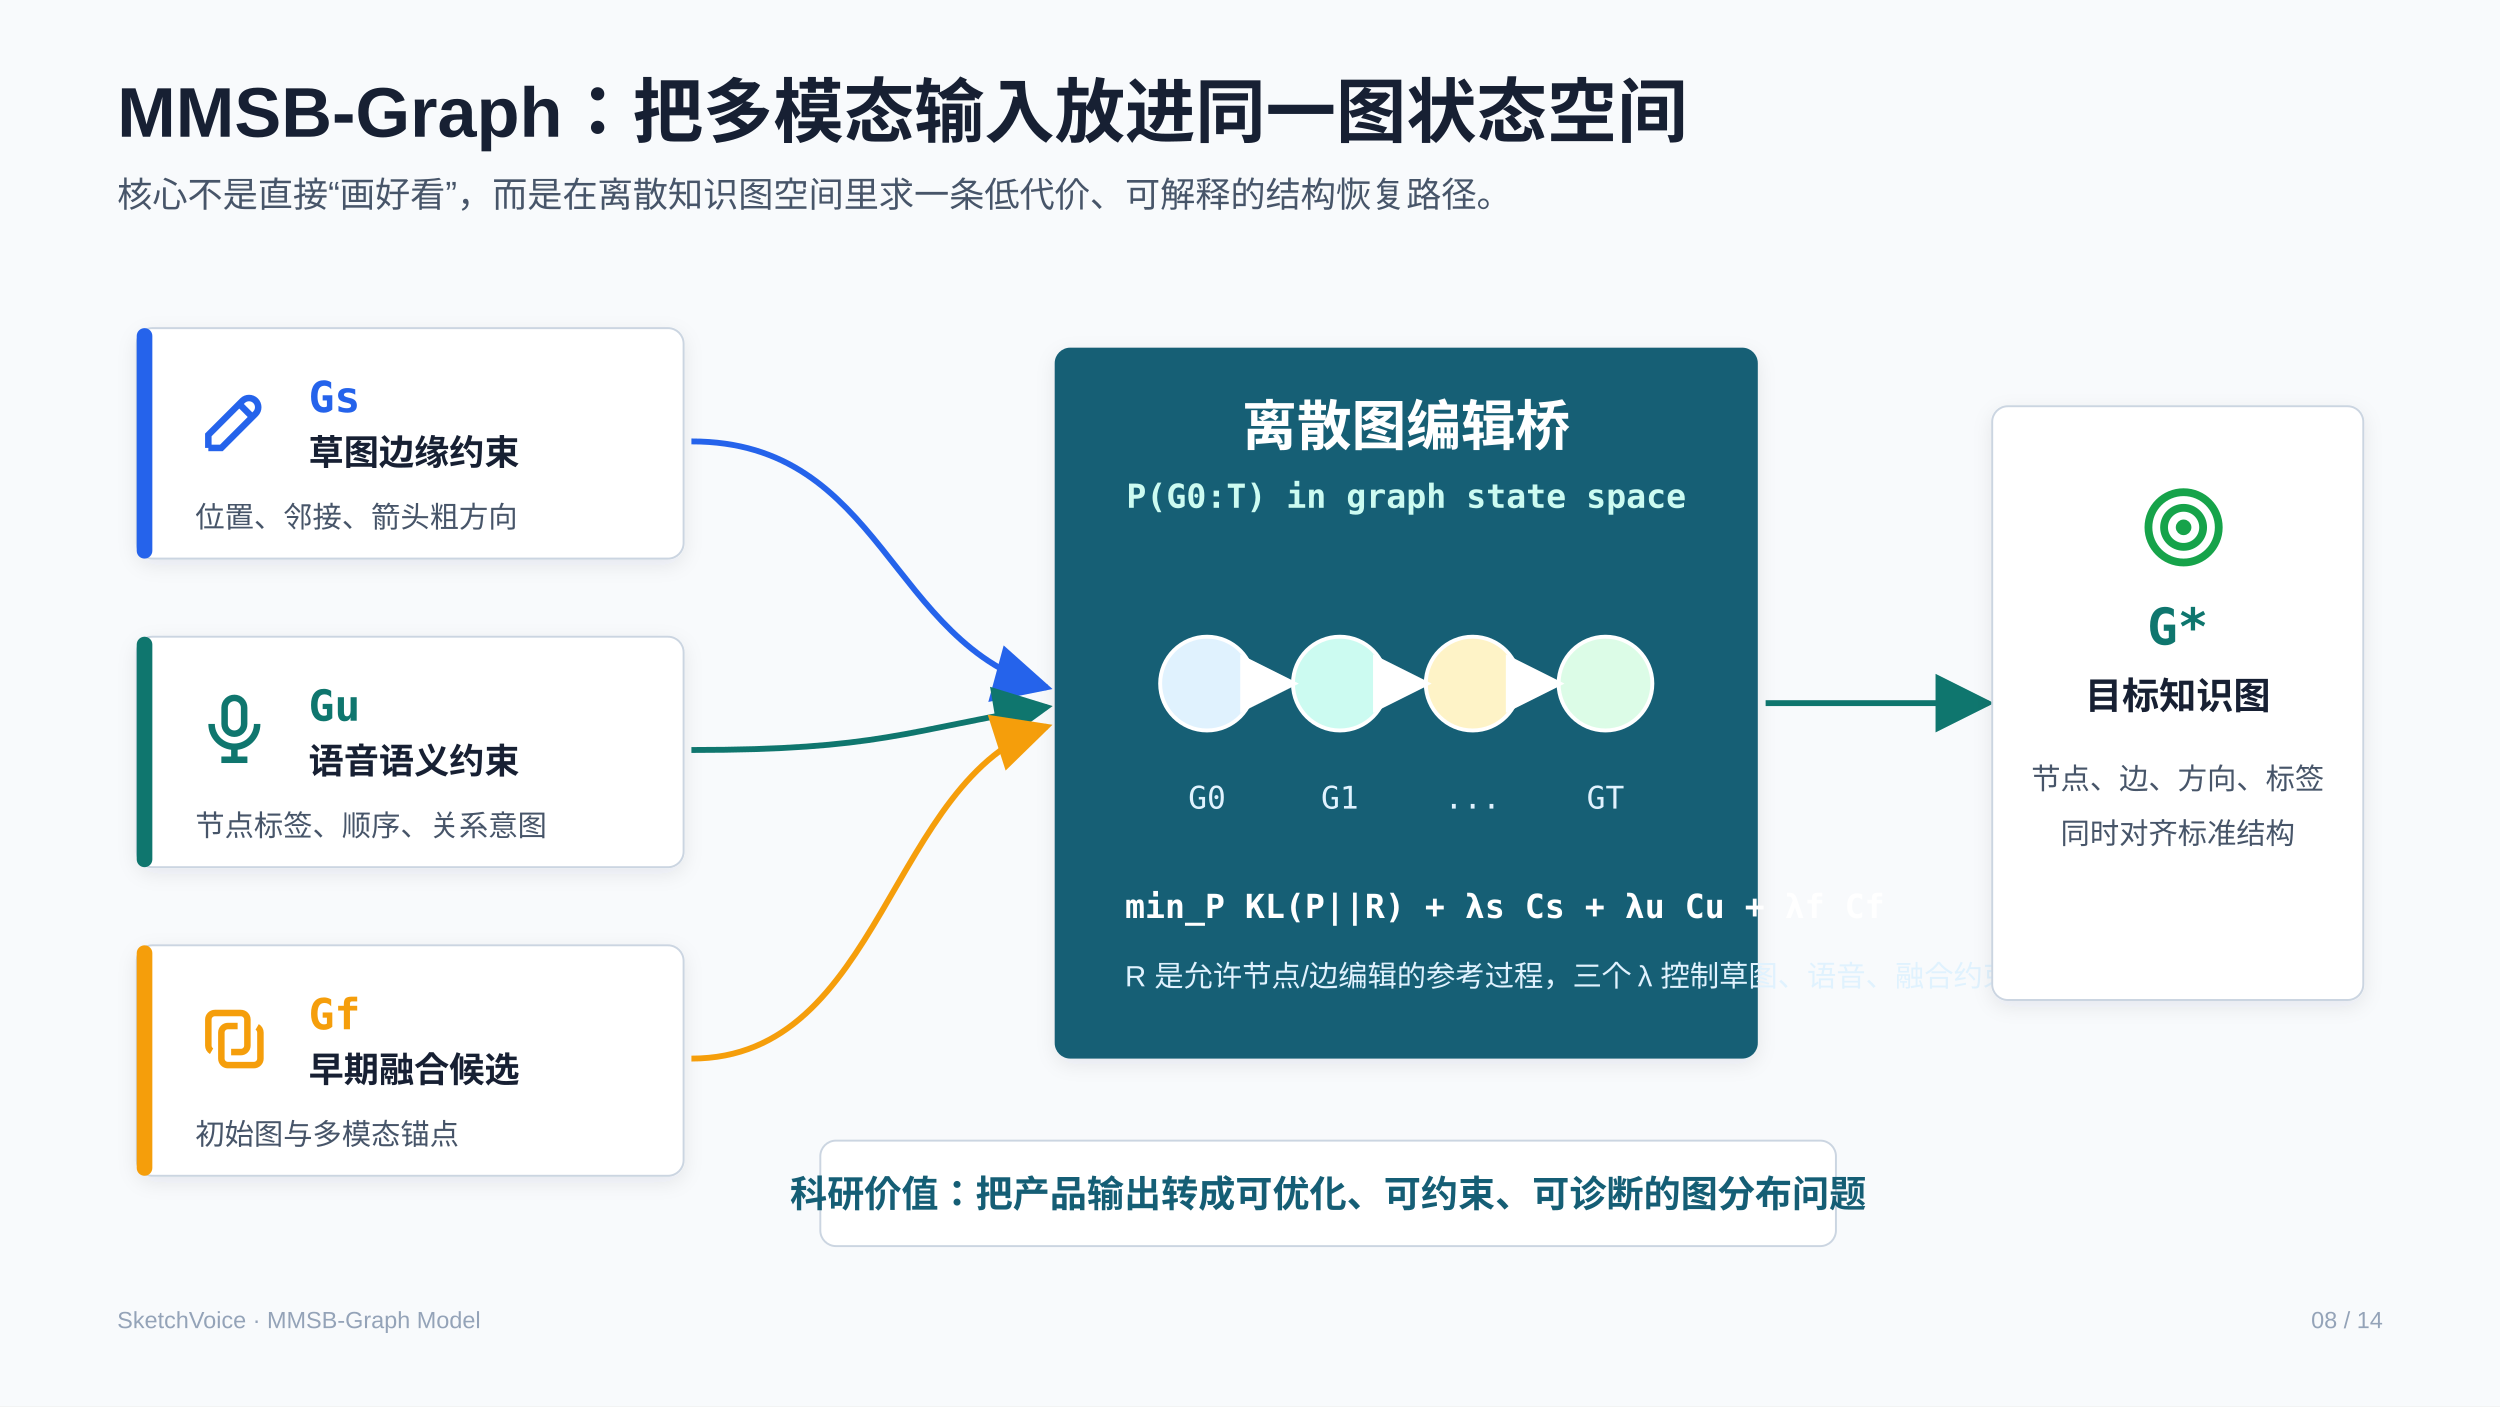
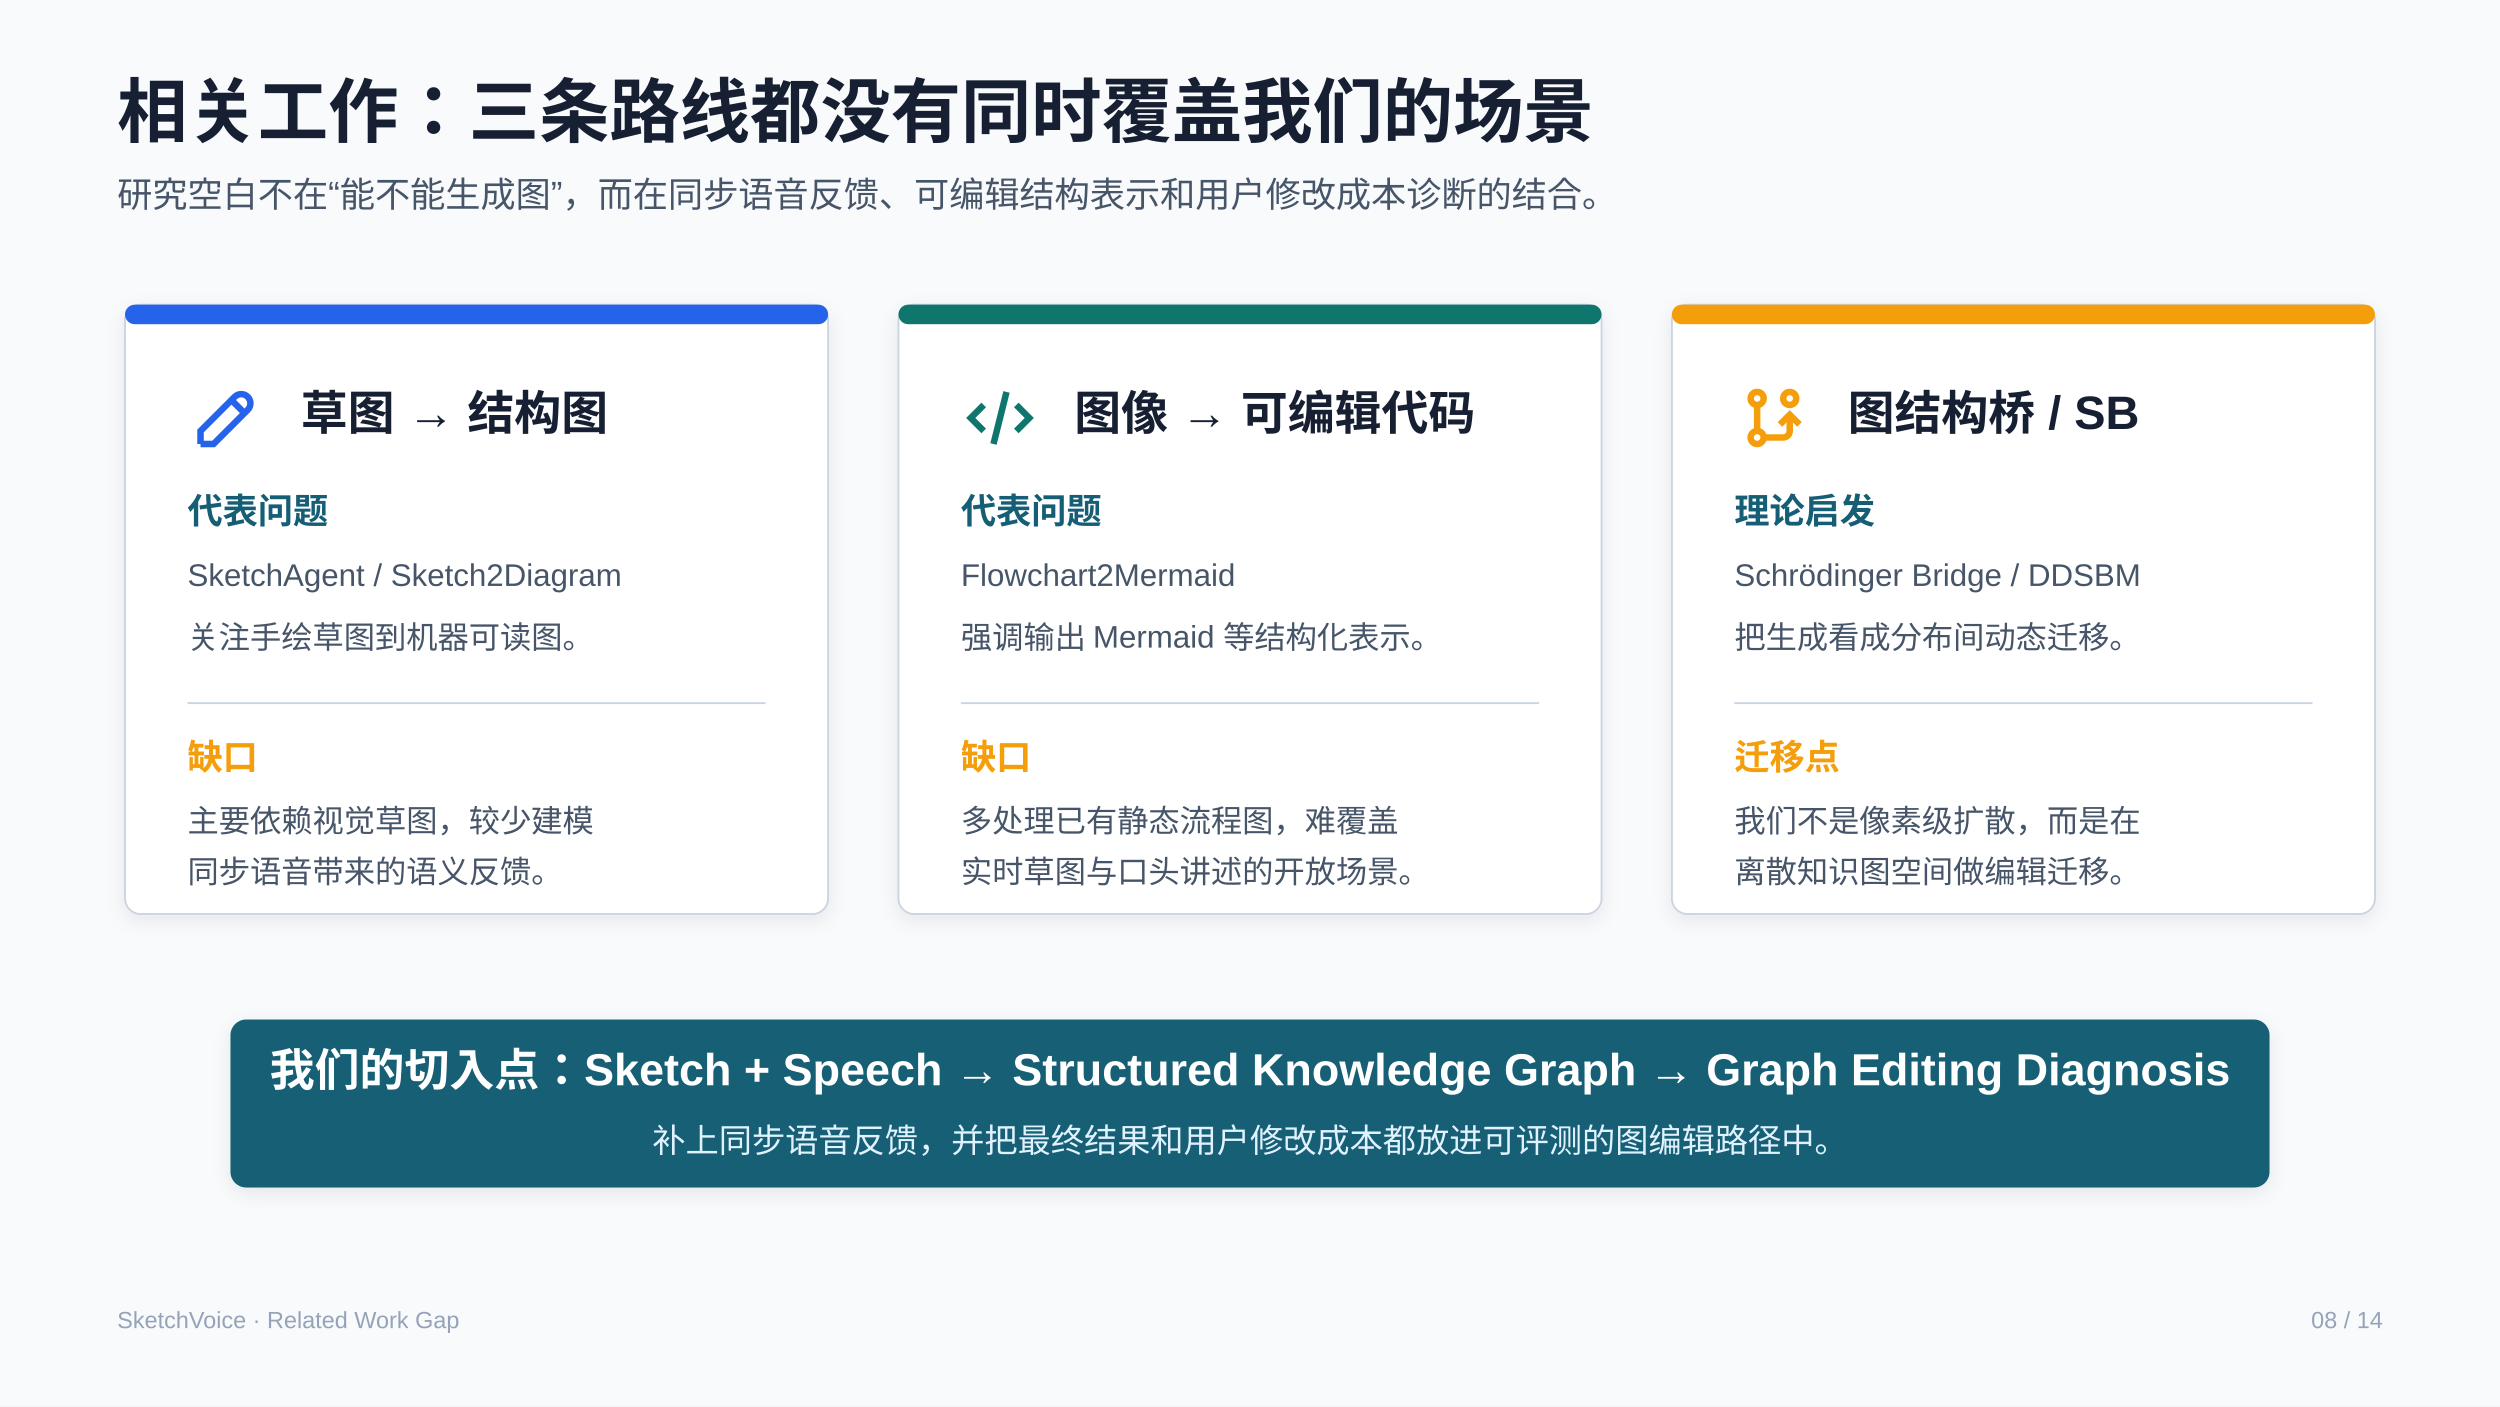
<svg xmlns="http://www.w3.org/2000/svg" viewBox="0 0 1280 720" width="1280" height="720">
  <defs>
    <filter id="softShadow" x="-12%" y="-12%" width="124%" height="124%">
      <feGaussianBlur in="SourceAlpha" stdDeviation="5" />
      <feOffset dx="0" dy="3" result="offsetBlur" />
      <feFlood flood-color="#172033" flood-opacity="0.08" result="shadowColor" />
      <feComposite in="shadowColor" in2="offsetBlur" operator="in" result="shadow" />
      <feMerge>
        <feMergeNode in="shadow" />
        <feMergeNode in="SourceGraphic" />
      </feMerge>
    </filter>
-     <marker id="arrowTeal" markerWidth="10" markerHeight="10" refX="9" refY="5" orient="auto">
-       <path d="M0,0 L10,5 L0,10 Z" fill="#0F766E" />
-     </marker>
-     <marker id="arrowBlue" markerWidth="10" markerHeight="10" refX="9" refY="5" orient="auto">
-       <path d="M0,0 L10,5 L0,10 Z" fill="#2563EB" />
-     </marker>
-     <marker id="arrowAmber" markerWidth="10" markerHeight="10" refX="9" refY="5" orient="auto">
-       <path d="M0,0 L10,5 L0,10 Z" fill="#F59E0B" />
-     </marker>
-     <marker id="arrowWhite" markerWidth="10" markerHeight="10" refX="9" refY="5" orient="auto">
-       <path d="M0,0 L10,5 L0,10 Z" fill="#FFFFFF" />
-     </marker>
  </defs>
  <g id="background">
    <rect width="1280" height="720" fill="#F8FAFC" />
  </g>
  <g id="header">
-     <text x="60" y="70" font-family="&quot;Microsoft YaHei&quot;, Arial, sans-serif" font-size="36" font-weight="800" fill="#172033">MMSB-Graph：把多模态输入放进同一图状态空间</text>
-     <text x="60" y="106" font-family="&quot;Microsoft YaHei&quot;, Arial, sans-serif" font-size="18" fill="#475569">核心不是直接“画好看”，而是在离散知识图空间里求一条低代价、可解释的结构恢复路径。</text>
+     <text x="60" y="70" font-family="&quot;Microsoft YaHei&quot;, Arial, sans-serif" font-size="36" font-weight="800" fill="#172033">相关工作：三条路线都没有同时覆盖我们的场景</text>
+     <text x="60" y="106" font-family="&quot;Microsoft YaHei&quot;, Arial, sans-serif" font-size="18" fill="#475569">研究空白不在“能不能生成图”，而在同步语音反馈、可编辑结构表示和用户修改成本诊断的结合。</text>
  </g>
-   <g id="constraint-sources">
-     <g id="source-sketch">
-       <path fill="#FFFFFF" stroke="#CBD5E1" filter="url(#softShadow)" d="M78,168 H342 A8,8 0 0 1 350,176 V278 A8,8 0 0 1 342,286 H78 A8,8 0 0 1 70,278 V176 A8,8 0 0 1 78,168 Z" />
-       <path fill="#2563EB" d="M74,168 H74 A4,4 0 0 1 78,172 V282 A4,4 0 0 1 74,286 H74 A4,4 0 0 1 70,282 V172 A4,4 0 0 1 74,168 Z" />
-       <g transform="translate(100.0, 196.0) scale(1.666667)" fill="none" stroke="#2563EB" stroke-width="2">
+   <g id="routes">
+     <g id="route-sketch">
+       <path fill="#FFFFFF" stroke="#CBD5E1" filter="url(#softShadow)" d="M72,156 H416 A8,8 0 0 1 424,164 V460 A8,8 0 0 1 416,468 H72 A8,8 0 0 1 64,460 V164 A8,8 0 0 1 72,156 Z" />
+       <path fill="#2563EB" d="M69,156 H419 A5,5 0 0 1 424,161 V161 A5,5 0 0 1 419,166 H69 A5,5 0 0 1 64,161 V161 A5,5 0 0 1 69,156 Z" />
+       <g transform="translate(96.0, 194.0) scale(1.666667)" fill="none" stroke="#2563EB" stroke-width="2">
        <path d="M4 20h4l10.5 -10.5a2.828 2.828 0 1 0 -4 -4l-10.5 10.5v4" />
        <path d="M13.5 6.5l4 4" />
      </g>
-       <text x="158" y="211" font-family="Consolas, monospace" font-size="22" font-weight="700" fill="#2563EB">Gs</text>
-       <text x="158" y="238" font-family="&quot;Microsoft YaHei&quot;, Arial, sans-serif" font-size="18" font-weight="800" fill="#172033">草图边缘约束</text>
-       <text x="100" y="270" font-family="&quot;Microsoft YaHei&quot;, Arial, sans-serif" font-size="15" fill="#475569">位置、邻接、箭头粗方向</text>
+       <text x="154" y="220" font-family="&quot;Microsoft YaHei&quot;, Arial, sans-serif" font-size="24" font-weight="800" fill="#172033">草图 → 结构图</text>
+       <text x="96" y="268" font-family="&quot;Microsoft YaHei&quot;, Arial, sans-serif" font-size="18" font-weight="800" fill="#155E75">代表问题</text>
+       <text x="96" y="300" font-family="&quot;Microsoft YaHei&quot;, Arial, sans-serif" font-size="16" fill="#475569">SketchAgent / Sketch2Diagram</text>
+       <text x="96" y="332" font-family="&quot;Microsoft YaHei&quot;, Arial, sans-serif" font-size="16" fill="#475569">关注手绘草图到机器可读图。</text>
+       <line x1="96" y1="360" x2="392" y2="360" stroke="#CBD5E1" />
+       <text x="96" y="394" font-family="&quot;Microsoft YaHei&quot;, Arial, sans-serif" font-size="18" font-weight="800" fill="#F59E0B">缺口</text>
+       <text x="96" y="426" font-family="&quot;Microsoft YaHei&quot;, Arial, sans-serif" font-size="16" fill="#475569">主要依赖视觉草图，较少建模</text>
+       <text x="96" y="452" font-family="&quot;Microsoft YaHei&quot;, Arial, sans-serif" font-size="16" fill="#475569">同步语音带来的语义反馈。</text>
    </g>
-     <g id="source-speech">
-       <path fill="#FFFFFF" stroke="#CBD5E1" filter="url(#softShadow)" d="M78,326 H342 A8,8 0 0 1 350,334 V436 A8,8 0 0 1 342,444 H78 A8,8 0 0 1 70,436 V334 A8,8 0 0 1 78,326 Z" />
-       <path fill="#0F766E" d="M74,326 H74 A4,4 0 0 1 78,330 V440 A4,4 0 0 1 74,444 H74 A4,4 0 0 1 70,440 V330 A4,4 0 0 1 74,326 Z" />
-       <g transform="translate(100.0, 354.0) scale(1.666667)" fill="none" stroke="#0F766E" stroke-width="2">
-         <path d="M9 5a3 3 0 0 1 3 -3a3 3 0 0 1 3 3v5a3 3 0 0 1 -3 3a3 3 0 0 1 -3 -3l0 -5" />
-         <path d="M5 10a7 7 0 0 0 14 0" />
-         <path d="M8 21l8 0" />
-         <path d="M12 17l0 4" />
+     <g id="route-code">
+       <path fill="#FFFFFF" stroke="#CBD5E1" filter="url(#softShadow)" d="M468,156 H812 A8,8 0 0 1 820,164 V460 A8,8 0 0 1 812,468 H468 A8,8 0 0 1 460,460 V164 A8,8 0 0 1 468,156 Z" />
+       <path fill="#0F766E" d="M465,156 H815 A5,5 0 0 1 820,161 V161 A5,5 0 0 1 815,166 H465 A5,5 0 0 1 460,161 V161 A5,5 0 0 1 465,156 Z" />
+       <g transform="translate(492.0, 194.0) scale(1.666667)" fill="none" stroke="#0F766E" stroke-width="2">
+         <path d="M7 8l-4 4l4 4" />
+         <path d="M17 8l4 4l-4 4" />
+         <path d="M14 4l-4 16" />
      </g>
-       <text x="158" y="369" font-family="Consolas, monospace" font-size="22" font-weight="700" fill="#0F766E">Gu</text>
-       <text x="158" y="396" font-family="&quot;Microsoft YaHei&quot;, Arial, sans-serif" font-size="18" font-weight="800" fill="#172033">语音语义约束</text>
-       <text x="100" y="428" font-family="&quot;Microsoft YaHei&quot;, Arial, sans-serif" font-size="15" fill="#475569">节点标签、顺序、关系意图</text>
+       <text x="550" y="220" font-family="&quot;Microsoft YaHei&quot;, Arial, sans-serif" font-size="24" font-weight="800" fill="#172033">图像 → 可编辑代码</text>
+       <text x="492" y="268" font-family="&quot;Microsoft YaHei&quot;, Arial, sans-serif" font-size="18" font-weight="800" fill="#155E75">代表问题</text>
+       <text x="492" y="300" font-family="&quot;Microsoft YaHei&quot;, Arial, sans-serif" font-size="16" fill="#475569">Flowchart2Mermaid</text>
+       <text x="492" y="332" font-family="&quot;Microsoft YaHei&quot;, Arial, sans-serif" font-size="16" fill="#475569">强调输出 Mermaid 等结构化表示。</text>
+       <line x1="492" y1="360" x2="788" y2="360" stroke="#CBD5E1" />
+       <text x="492" y="394" font-family="&quot;Microsoft YaHei&quot;, Arial, sans-serif" font-size="18" font-weight="800" fill="#F59E0B">缺口</text>
+       <text x="492" y="426" font-family="&quot;Microsoft YaHei&quot;, Arial, sans-serif" font-size="16" fill="#475569">多处理已有静态流程图，难覆盖</text>
+       <text x="492" y="452" font-family="&quot;Microsoft YaHei&quot;, Arial, sans-serif" font-size="16" fill="#475569">实时草图与口头讲述的开放场景。</text>
    </g>
-     <g id="source-fusion">
-       <path fill="#FFFFFF" stroke="#CBD5E1" filter="url(#softShadow)" d="M78,484 H342 A8,8 0 0 1 350,492 V594 A8,8 0 0 1 342,602 H78 A8,8 0 0 1 70,594 V492 A8,8 0 0 1 78,484 Z" />
-       <path fill="#F59E0B" d="M74,484 H74 A4,4 0 0 1 78,488 V598 A4,4 0 0 1 74,602 H74 A4,4 0 0 1 70,598 V488 A4,4 0 0 1 74,484 Z" />
-       <g transform="translate(100.0, 512.0) scale(1.666667)" fill="none" stroke="#F59E0B" stroke-width="2">
-         <path d="M19 8.268a2 2 0 0 1 1 1.732v8a2 2 0 0 1 -2 2h-8a2 2 0 0 1 -2 -2v-8a2 2 0 0 1 2 -2h3" />
-         <path d="M5 15.734a2 2 0 0 1 -1 -1.734v-8a2 2 0 0 1 2 -2h8a2 2 0 0 1 2 2v8a2 2 0 0 1 -2 2h-3" />
+     <g id="route-bridge">
+       <path fill="#FFFFFF" stroke="#CBD5E1" filter="url(#softShadow)" d="M864,156 H1208 A8,8 0 0 1 1216,164 V460 A8,8 0 0 1 1208,468 H864 A8,8 0 0 1 856,460 V164 A8,8 0 0 1 864,156 Z" />
+       <path fill="#F59E0B" d="M861,156 H1211 A5,5 0 0 1 1216,161 V161 A5,5 0 0 1 1211,166 H861 A5,5 0 0 1 856,161 V161 A5,5 0 0 1 861,156 Z" />
+       <g transform="translate(888.0, 194.0) scale(1.666667)" fill="none" stroke="#F59E0B" stroke-width="2">
+         <path d="M5 18a2 2 0 1 0 4 0a2 2 0 1 0 -4 0" />
+         <path d="M5 6a2 2 0 1 0 4 0a2 2 0 1 0 -4 0" />
+         <path d="M15 6a2 2 0 1 0 4 0a2 2 0 1 0 -4 0" />
+         <path d="M7 8l0 8" />
+         <path d="M9 18h6a2 2 0 0 0 2 -2v-5" />
+         <path d="M14 14l3 -3l3 3" />
      </g>
-       <text x="158" y="527" font-family="Consolas, monospace" font-size="22" font-weight="700" fill="#F59E0B">Gf</text>
-       <text x="158" y="554" font-family="&quot;Microsoft YaHei&quot;, Arial, sans-serif" font-size="18" font-weight="800" fill="#172033">早期融合候选</text>
-       <text x="100" y="586" font-family="&quot;Microsoft YaHei&quot;, Arial, sans-serif" font-size="15" fill="#475569">初始图与多模态锚点</text>
+       <text x="946" y="220" font-family="&quot;Microsoft YaHei&quot;, Arial, sans-serif" font-size="24" font-weight="800" fill="#172033">图结构桥 / SB</text>
+       <text x="888" y="268" font-family="&quot;Microsoft YaHei&quot;, Arial, sans-serif" font-size="18" font-weight="800" fill="#155E75">理论启发</text>
+       <text x="888" y="300" font-family="&quot;Microsoft YaHei&quot;, Arial, sans-serif" font-size="16" fill="#475569">Schrödinger Bridge / DDSBM</text>
+       <text x="888" y="332" font-family="&quot;Microsoft YaHei&quot;, Arial, sans-serif" font-size="16" fill="#475569">把生成看成分布间动态迁移。</text>
+       <line x1="888" y1="360" x2="1184" y2="360" stroke="#CBD5E1" />
+       <text x="888" y="394" font-family="&quot;Microsoft YaHei&quot;, Arial, sans-serif" font-size="18" font-weight="800" fill="#F59E0B">迁移点</text>
+       <text x="888" y="426" font-family="&quot;Microsoft YaHei&quot;, Arial, sans-serif" font-size="16" fill="#475569">我们不是像素级扩散，而是在</text>
+       <text x="888" y="452" font-family="&quot;Microsoft YaHei&quot;, Arial, sans-serif" font-size="16" fill="#475569">离散知识图空间做编辑迁移。</text>
    </g>
  </g>
-   <g id="bridge-model">
-     <path d="M 354 226 C 452 226 455 330 536 352" fill="none" stroke="#2563EB" stroke-width="3" marker-end="url(#arrowBlue)" />
-     <path d="M 354 384 C 450 384 464 374 536 362" fill="none" stroke="#0F766E" stroke-width="3" marker-end="url(#arrowTeal)" />
-     <path d="M 354 542 C 452 542 455 398 536 372" fill="none" stroke="#F59E0B" stroke-width="3" marker-end="url(#arrowAmber)" />
-     <path fill="#155E75" filter="url(#softShadow)" d="M548,178 H892 A8,8 0 0 1 900,186 V534 A8,8 0 0 1 892,542 H548 A8,8 0 0 1 540,534 V186 A8,8 0 0 1 548,178 Z" />
-     <text x="720" y="228" text-anchor="middle" font-family="&quot;Microsoft YaHei&quot;, Arial, sans-serif" font-size="28" font-weight="800" fill="#FFFFFF">离散图编辑桥</text>
-     <text x="720" y="260" text-anchor="middle" font-family="Consolas, monospace" font-size="17" font-weight="700" fill="#CCFBF1">P(G0:T) in graph state space</text>
-     <g id="graph-path">
-       <circle cx="618" cy="350" r="24" fill="#E0F2FE" stroke="#FFFFFF" stroke-width="2" />
-       <circle cx="686" cy="350" r="24" fill="#CCFBF1" stroke="#FFFFFF" stroke-width="2" />
-       <circle cx="754" cy="350" r="24" fill="#FEF3C7" stroke="#FFFFFF" stroke-width="2" />
-       <circle cx="822" cy="350" r="24" fill="#DCFCE7" stroke="#FFFFFF" stroke-width="2" />
-       <line x1="642" y1="350" x2="662" y2="350" stroke="#FFFFFF" stroke-width="3" marker-end="url(#arrowWhite)" />
-       <line x1="710" y1="350" x2="730" y2="350" stroke="#FFFFFF" stroke-width="3" marker-end="url(#arrowWhite)" />
-       <line x1="778" y1="350" x2="798" y2="350" stroke="#FFFFFF" stroke-width="3" marker-end="url(#arrowWhite)" />
-       <text x="618" y="414" text-anchor="middle" font-family="Consolas, monospace" font-size="16" fill="#E0F2FE">G0</text>
-       <text x="686" y="414" text-anchor="middle" font-family="Consolas, monospace" font-size="16" fill="#E0F2FE">G1</text>
-       <text x="754" y="414" text-anchor="middle" font-family="Consolas, monospace" font-size="16" fill="#E0F2FE">...</text>
-       <text x="822" y="414" text-anchor="middle" font-family="Consolas, monospace" font-size="16" fill="#E0F2FE">GT</text>
-     </g>
-     <text x="576" y="470" font-family="Consolas, monospace" font-size="17" font-weight="700" fill="#FFFFFF">min_P KL(P||R) + λs Cs + λu Cu + λf Cf</text>
-     <text x="576" y="505" font-family="&quot;Microsoft YaHei&quot;, Arial, sans-serif" font-size="15" fill="#E0F2FE">R 是允许节点/边编辑的参考过程，三个 λ 控制草图、语音、融合约束权重。</text>
-   </g>
-   <g id="target-distribution">
-     <path d="M 904 360 C 960 360 976 360 1018 360" fill="none" stroke="#0F766E" stroke-width="3" marker-end="url(#arrowTeal)" />
-     <path fill="#FFFFFF" stroke="#CBD5E1" filter="url(#softShadow)" d="M1028,208 H1202 A8,8 0 0 1 1210,216 V504 A8,8 0 0 1 1202,512 H1028 A8,8 0 0 1 1020,504 V216 A8,8 0 0 1 1028,208 Z" />
-     <g transform="translate(1094.0, 246.0) scale(2.0)" fill="none" stroke="#16A34A" stroke-width="2">
-       <path d="M11 12a1 1 0 1 0 2 0a1 1 0 1 0 -2 0" />
-       <path d="M7 12a5 5 0 1 0 10 0a5 5 0 1 0 -10 0" />
-       <path d="M3 12a9 9 0 1 0 18 0a9 9 0 1 0 -18 0" />
-     </g>
-     <text x="1115" y="330" text-anchor="middle" font-family="Consolas, monospace" font-size="26" font-weight="700" fill="#0F766E">G*</text>
-     <text x="1115" y="363" text-anchor="middle" font-family="&quot;Microsoft YaHei&quot;, Arial, sans-serif" font-size="19" font-weight="800" fill="#172033">目标知识图</text>
-     <text x="1115" y="404" text-anchor="middle" font-family="&quot;Microsoft YaHei&quot;, Arial, sans-serif" font-size="15" fill="#475569">节点、边、方向、标签</text>
-     <text x="1115" y="432" text-anchor="middle" font-family="&quot;Microsoft YaHei&quot;, Arial, sans-serif" font-size="15" fill="#475569">同时对齐标准结构</text>
-   </g>
-   <g id="bottom-takeaway">
-     <path fill="#FFFFFF" stroke="#CBD5E1" d="M428,584 H932 A8,8 0 0 1 940,592 V630 A8,8 0 0 1 932,638 H428 A8,8 0 0 1 420,630 V592 A8,8 0 0 1 428,584 Z" />
-     <text x="680" y="618" text-anchor="middle" font-family="&quot;Microsoft YaHei&quot;, Arial, sans-serif" font-size="19" font-weight="800" fill="#155E75">科研价值：把产品输出转成可优化、可约束、可诊断的图分布问题</text>
+   <g id="position">
+     <path fill="#155E75" filter="url(#softShadow)" d="M126,522 H1154 A8,8 0 0 1 1162,530 V600 A8,8 0 0 1 1154,608 H126 A8,8 0 0 1 118,600 V530 A8,8 0 0 1 126,522 Z" />
+     <text x="640" y="556" text-anchor="middle" font-family="&quot;Microsoft YaHei&quot;, Arial, sans-serif" font-size="23" font-weight="800" fill="#FFFFFF">我们的切入点：Sketch + Speech → Structured Knowledge Graph → Graph Editing Diagnosis</text>
+     <text x="640" y="590" text-anchor="middle" font-family="&quot;Microsoft YaHei&quot;, Arial, sans-serif" font-size="17" fill="#E0F2FE">补上同步语音反馈，并把最终结果和用户修改成本都放进可评测的图编辑路径中。</text>
  </g>
  <g id="footer">
-     <text x="60" y="680" font-family="&quot;Microsoft YaHei&quot;, Arial, sans-serif" font-size="12" fill="#94A3B8">SketchVoice · MMSB-Graph Model</text>
+     <text x="60" y="680" font-family="&quot;Microsoft YaHei&quot;, Arial, sans-serif" font-size="12" fill="#94A3B8">SketchVoice · Related Work Gap</text>
    <text x="1220" y="680" text-anchor="end" font-family="&quot;Microsoft YaHei&quot;, Arial, sans-serif" font-size="12" fill="#94A3B8">08 / 14</text>
  </g>
</svg>
